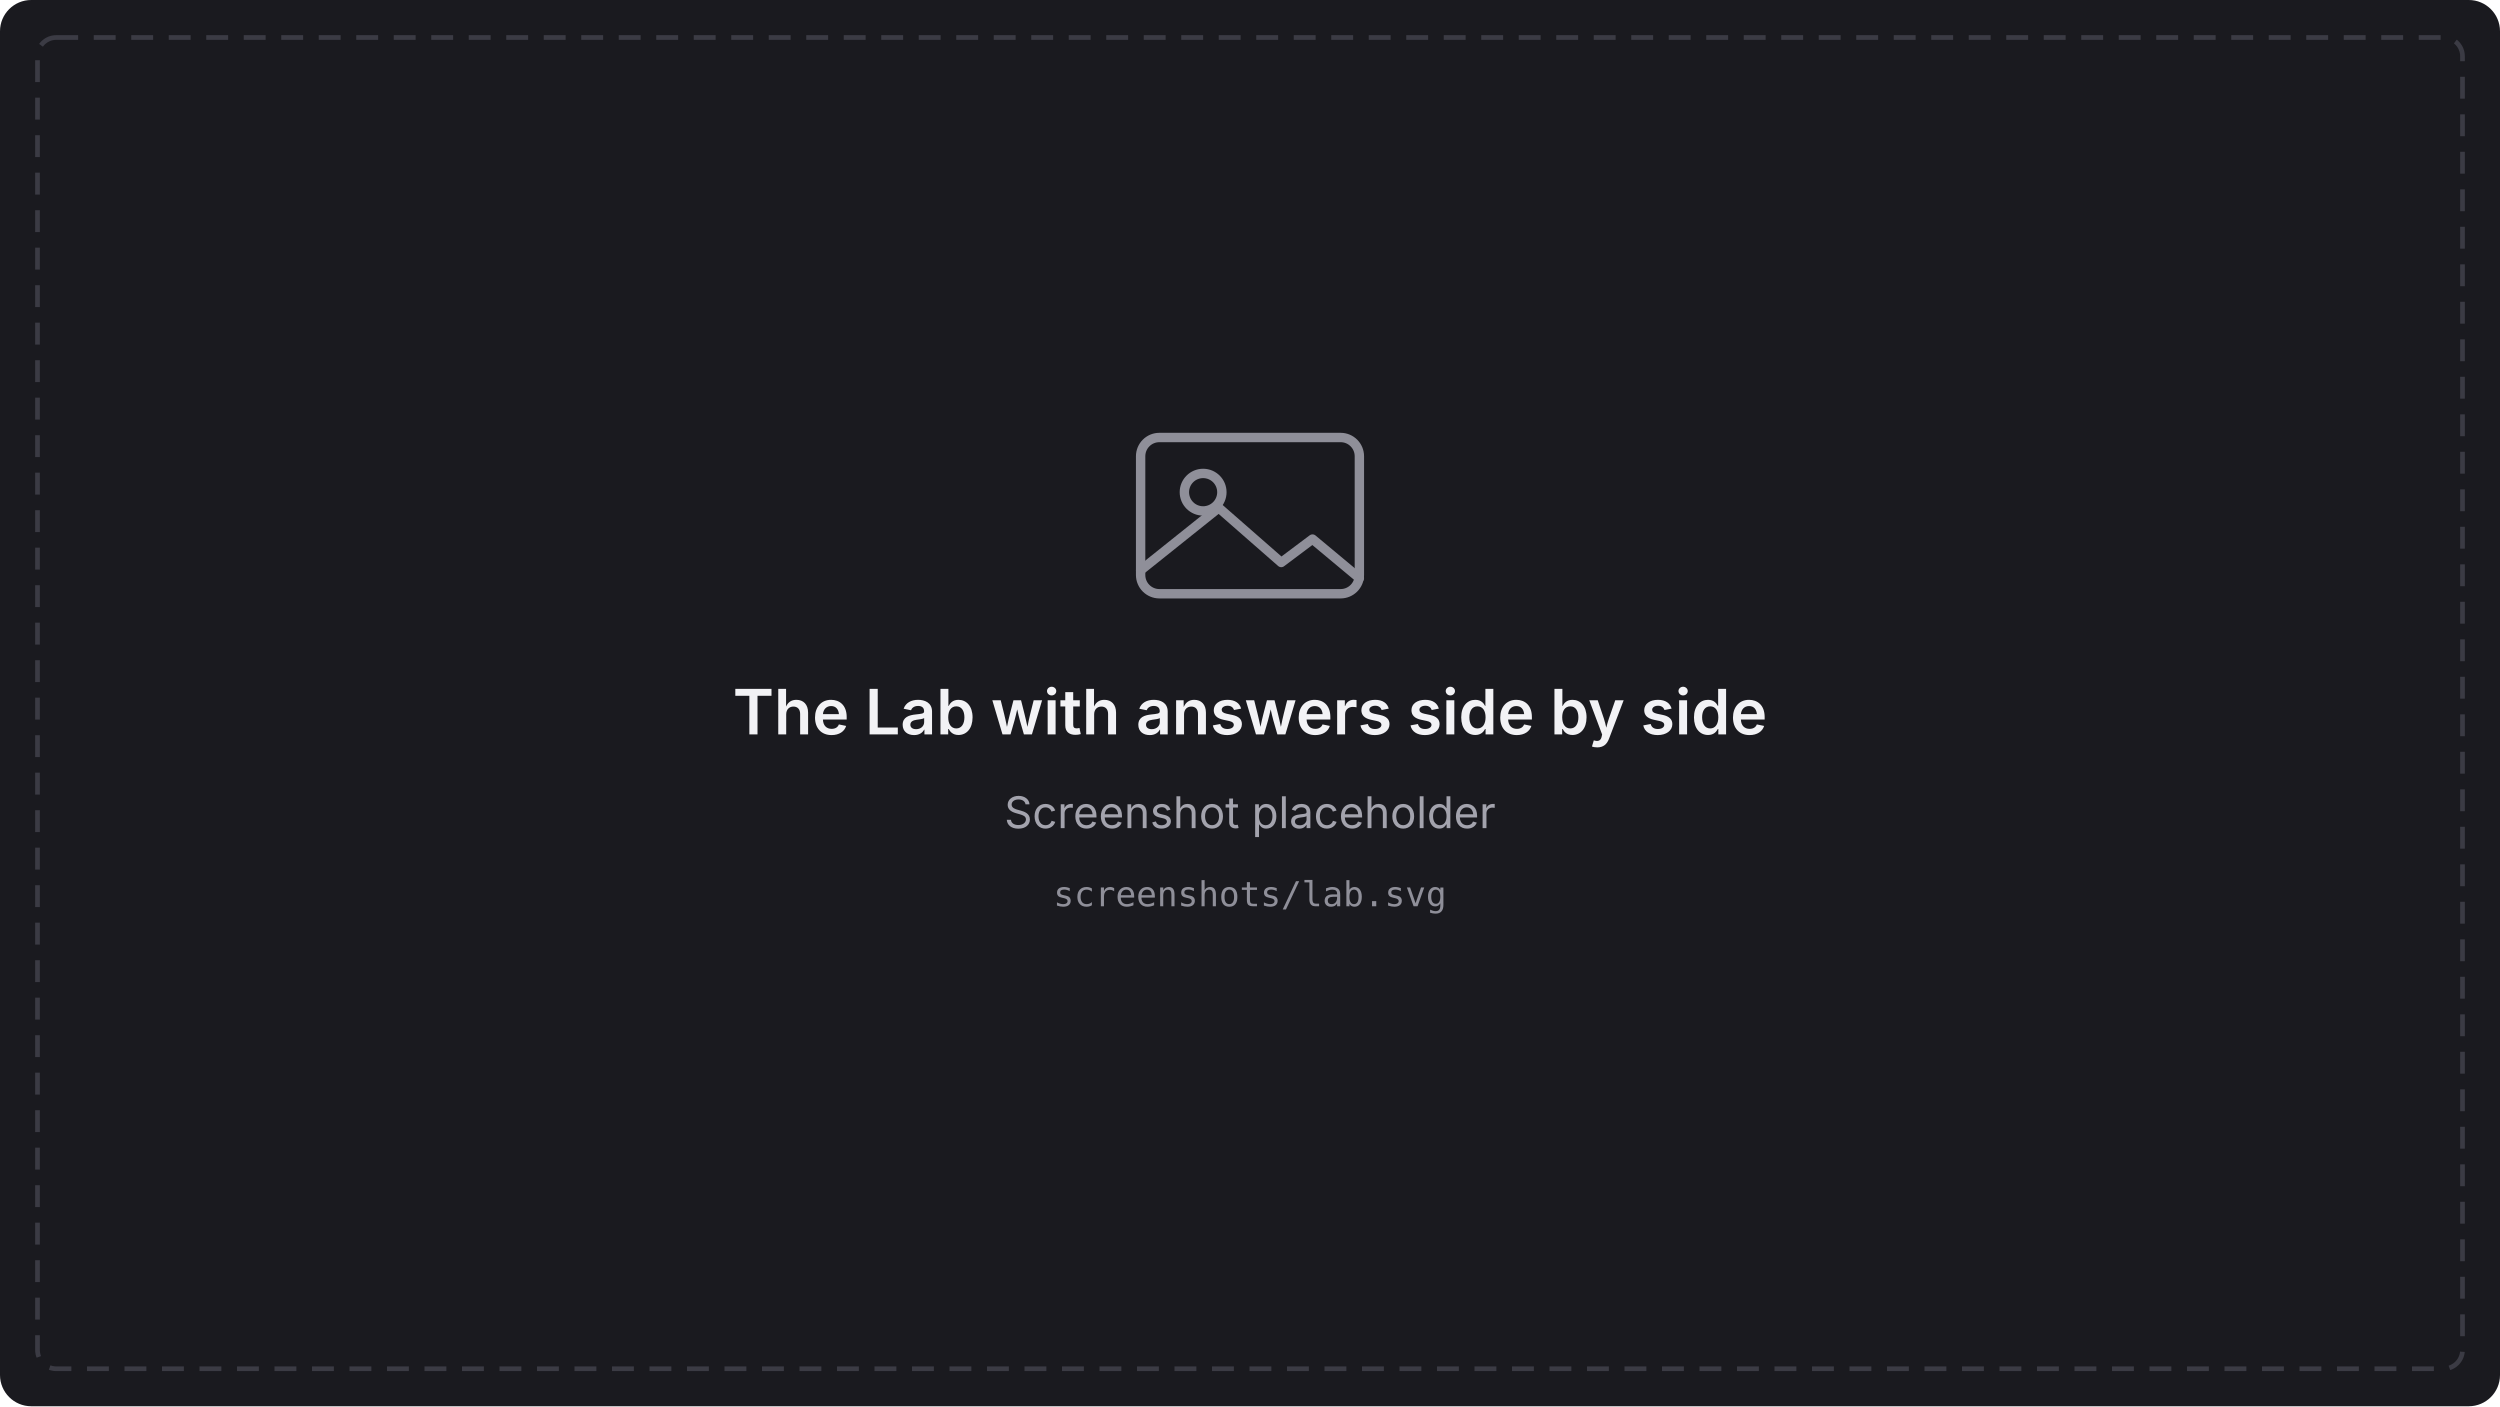
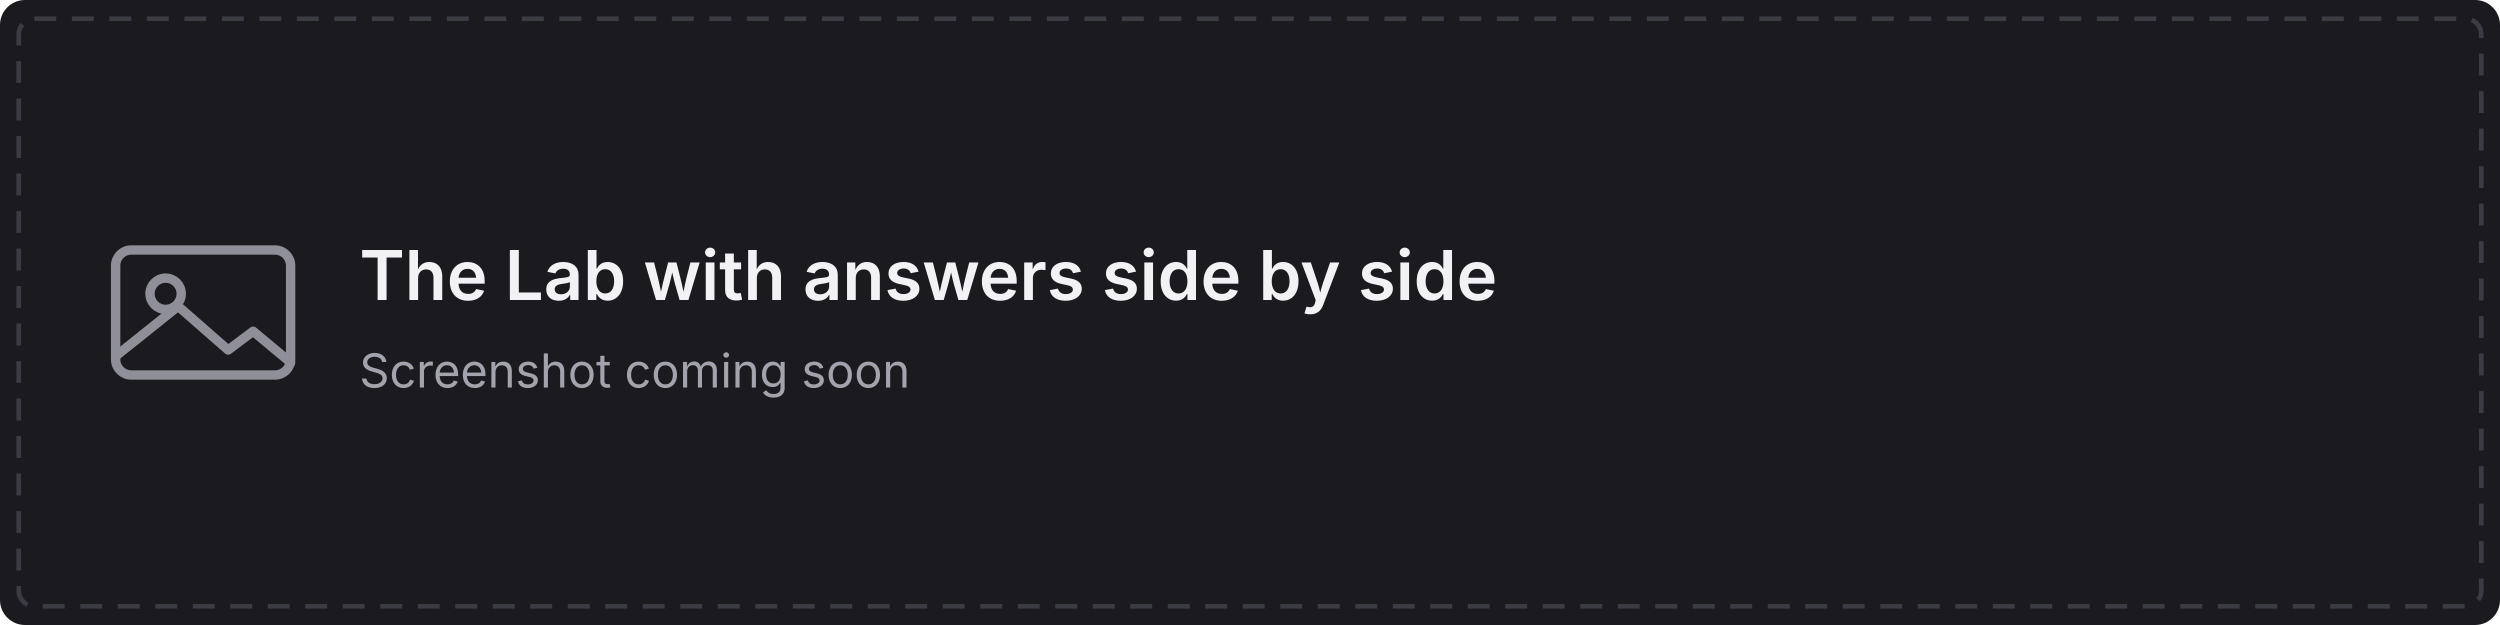
- <svg xmlns="http://www.w3.org/2000/svg" viewBox="0 0 1600 900" role="img" aria-label="Screenshot placeholder: The Lab with answers side by side">
-   <rect width="1600" height="900" rx="20" fill="#1a1a1f" />
-   <rect x="24" y="24" width="1552" height="852" rx="12" fill="none" stroke="#3b3b44" stroke-width="3" stroke-dasharray="14 10" />
-   <g transform="translate(800 330)" fill="none" stroke="#8f8f99" stroke-width="6" stroke-linecap="round" stroke-linejoin="round">
-     <rect x="-70" y="-50" width="140" height="100" rx="12" />
-     <circle cx="-30" cy="-15" r="12" />
-     <path d="M -70 35 L -20 -5 L 20 30 L 40 15 L 70 40" />
+ <svg xmlns="http://www.w3.org/2000/svg" viewBox="0 0 1600 400" role="img" aria-label="The Lab with answers side by side">
+   <rect width="1600" height="400" rx="16" fill="#1a1a1f" />
+   <rect x="12" y="12" width="1576" height="376" rx="10" fill="none" stroke="#3b3b44" stroke-width="3" stroke-dasharray="14 10" />
+   <g transform="translate(130 200)" fill="none" stroke="#8f8f99" stroke-width="6" stroke-linecap="round" stroke-linejoin="round">
+     <rect x="-56" y="-40" width="112" height="80" rx="10" />
+     <circle cx="-24" cy="-12" r="10" />
+     <path d="M -56 28 L -16 -4 L 16 24 L 32 12 L 56 32" />
  </g>
-   <g font-family="Inter, system-ui, -apple-system, Segoe UI, sans-serif" text-anchor="middle">
-     <text x="800" y="470" font-size="40" font-weight="600" fill="#f2f2f5">The Lab with answers side by side</text>
-     <text x="800" y="530" font-size="28" fill="#a3a3ad">Screenshot placeholder</text>
-     <text x="800" y="580" font-size="22" fill="#8f8f99" font-family="IBM Plex Mono, ui-monospace, monospace">screenshots/lab.svg</text>
+   <g font-family="Inter, system-ui, -apple-system, Segoe UI, sans-serif">
+     <text x="230" y="192" font-size="44" font-weight="600" fill="#f2f2f5">The Lab with answers side by side</text>
+     <text x="230" y="248" font-size="30" fill="#a3a3ad">Screenshot coming soon</text>
  </g>
</svg>
